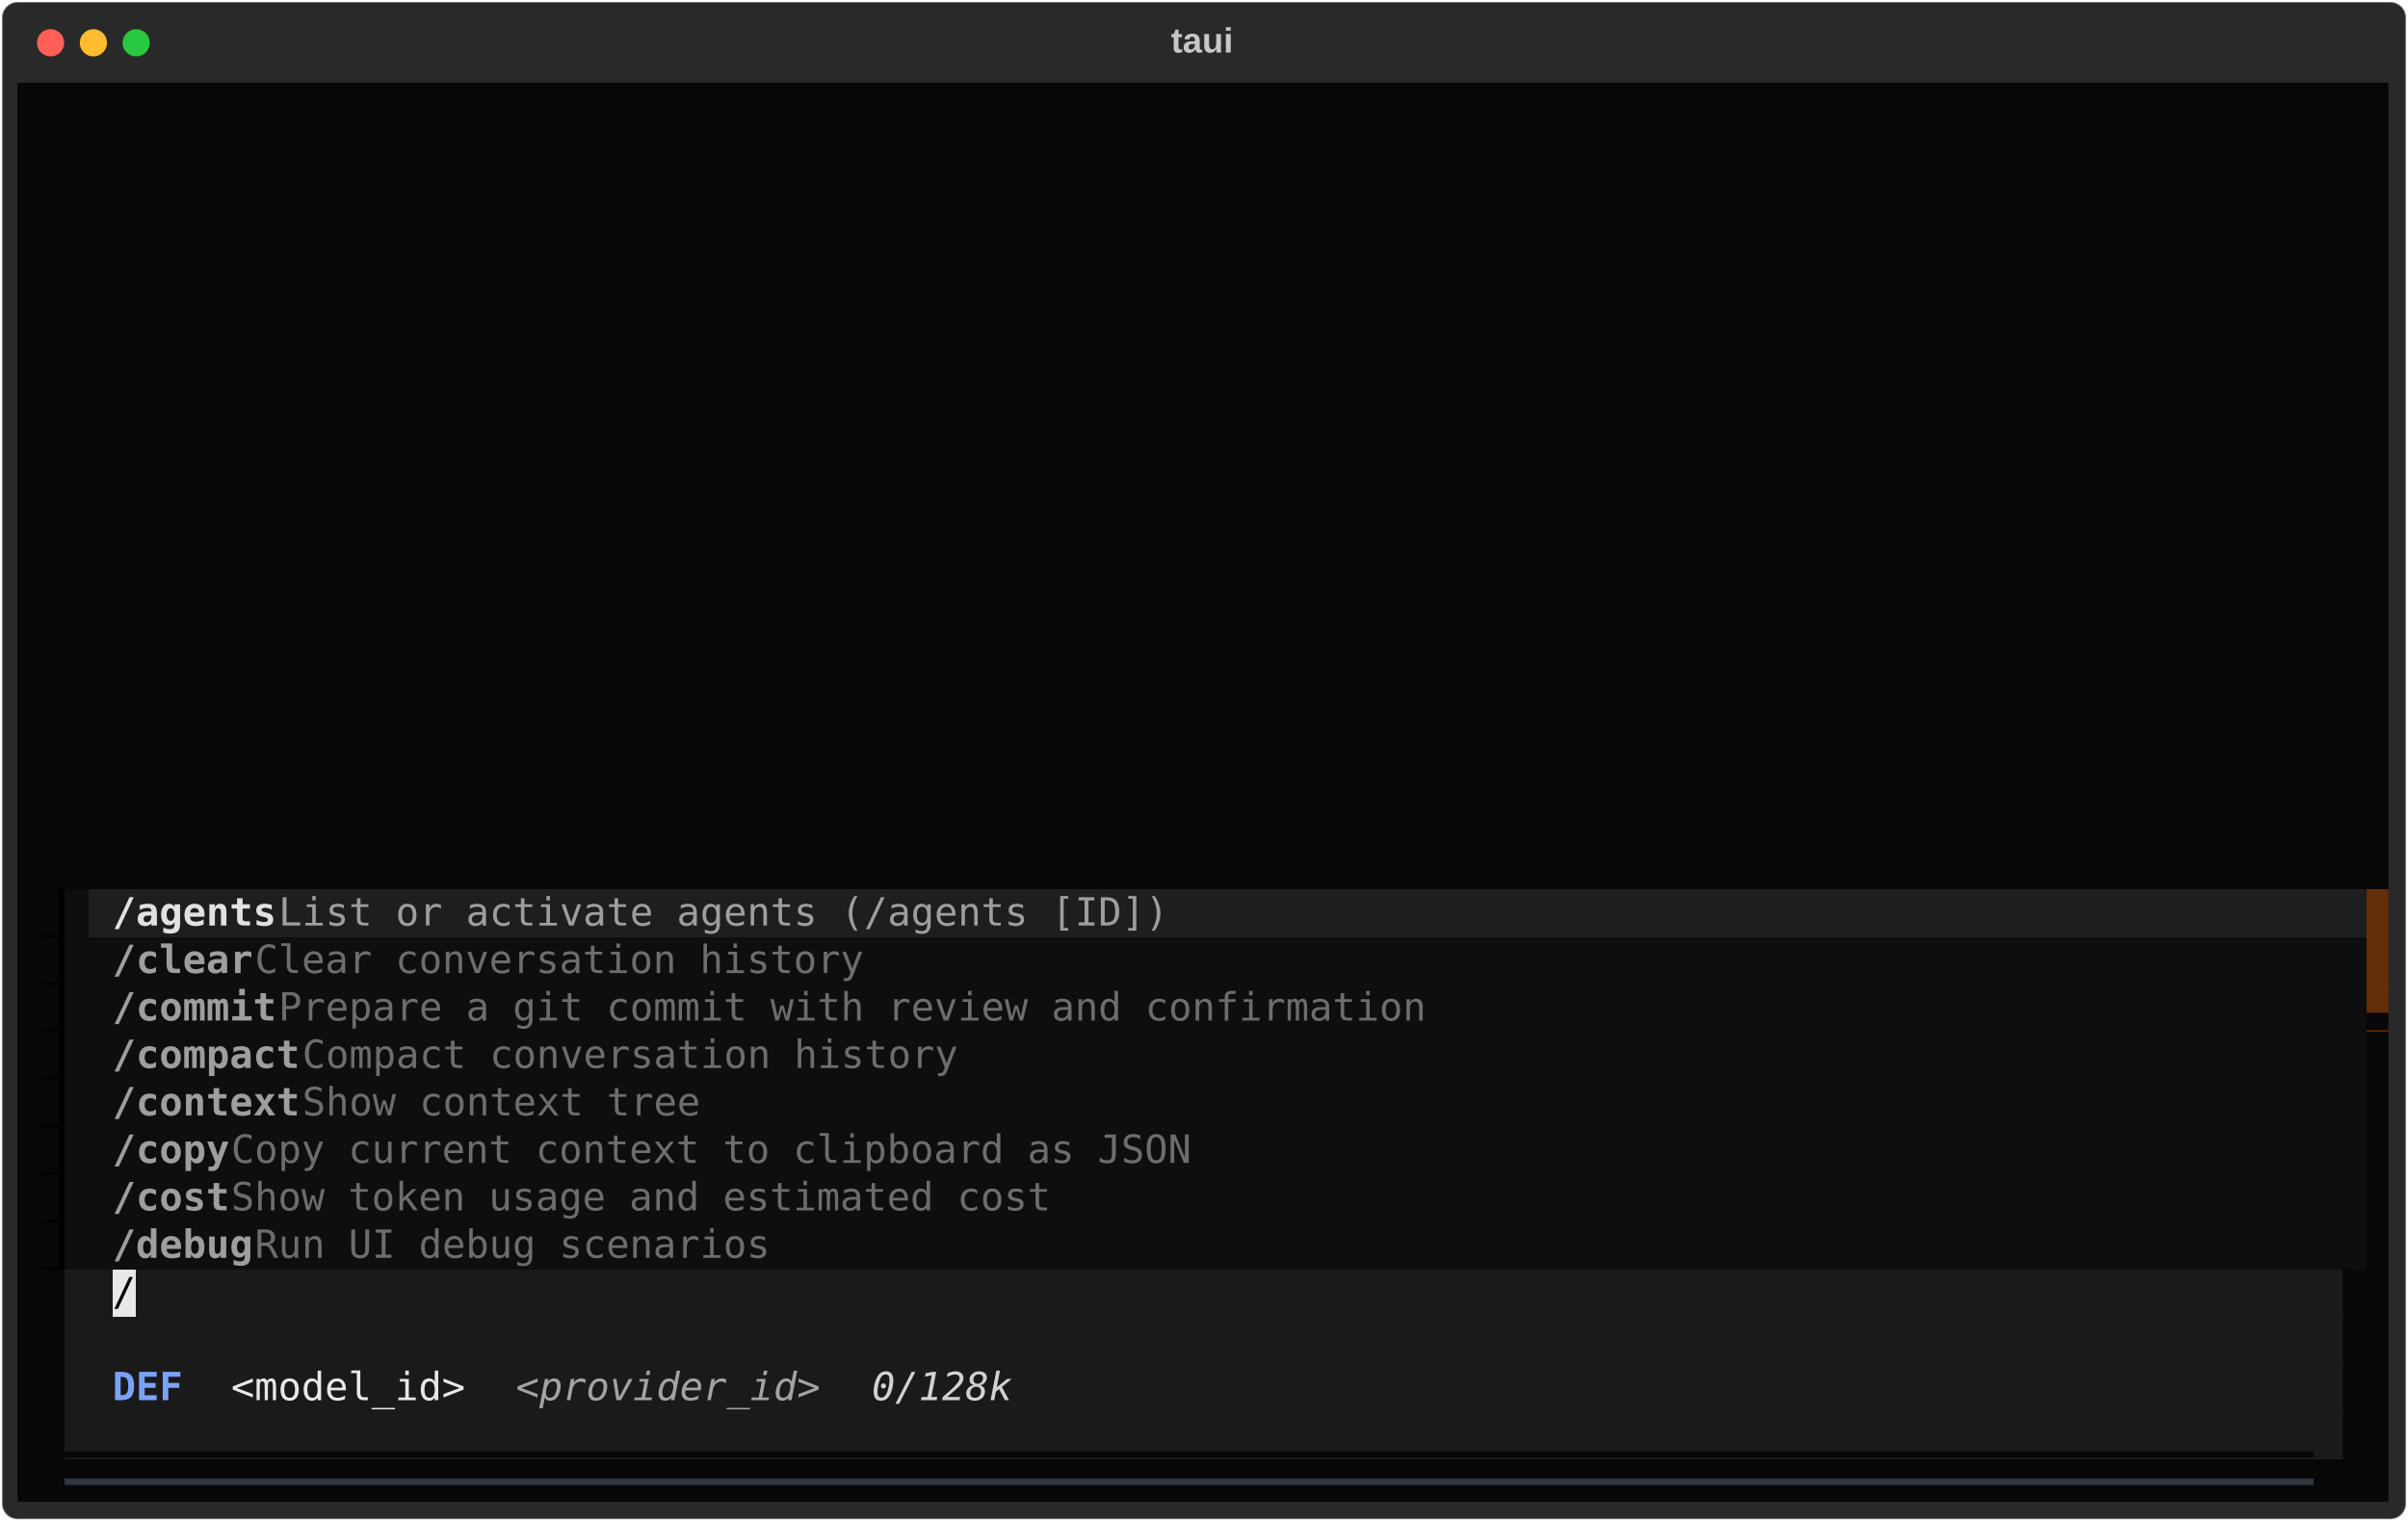
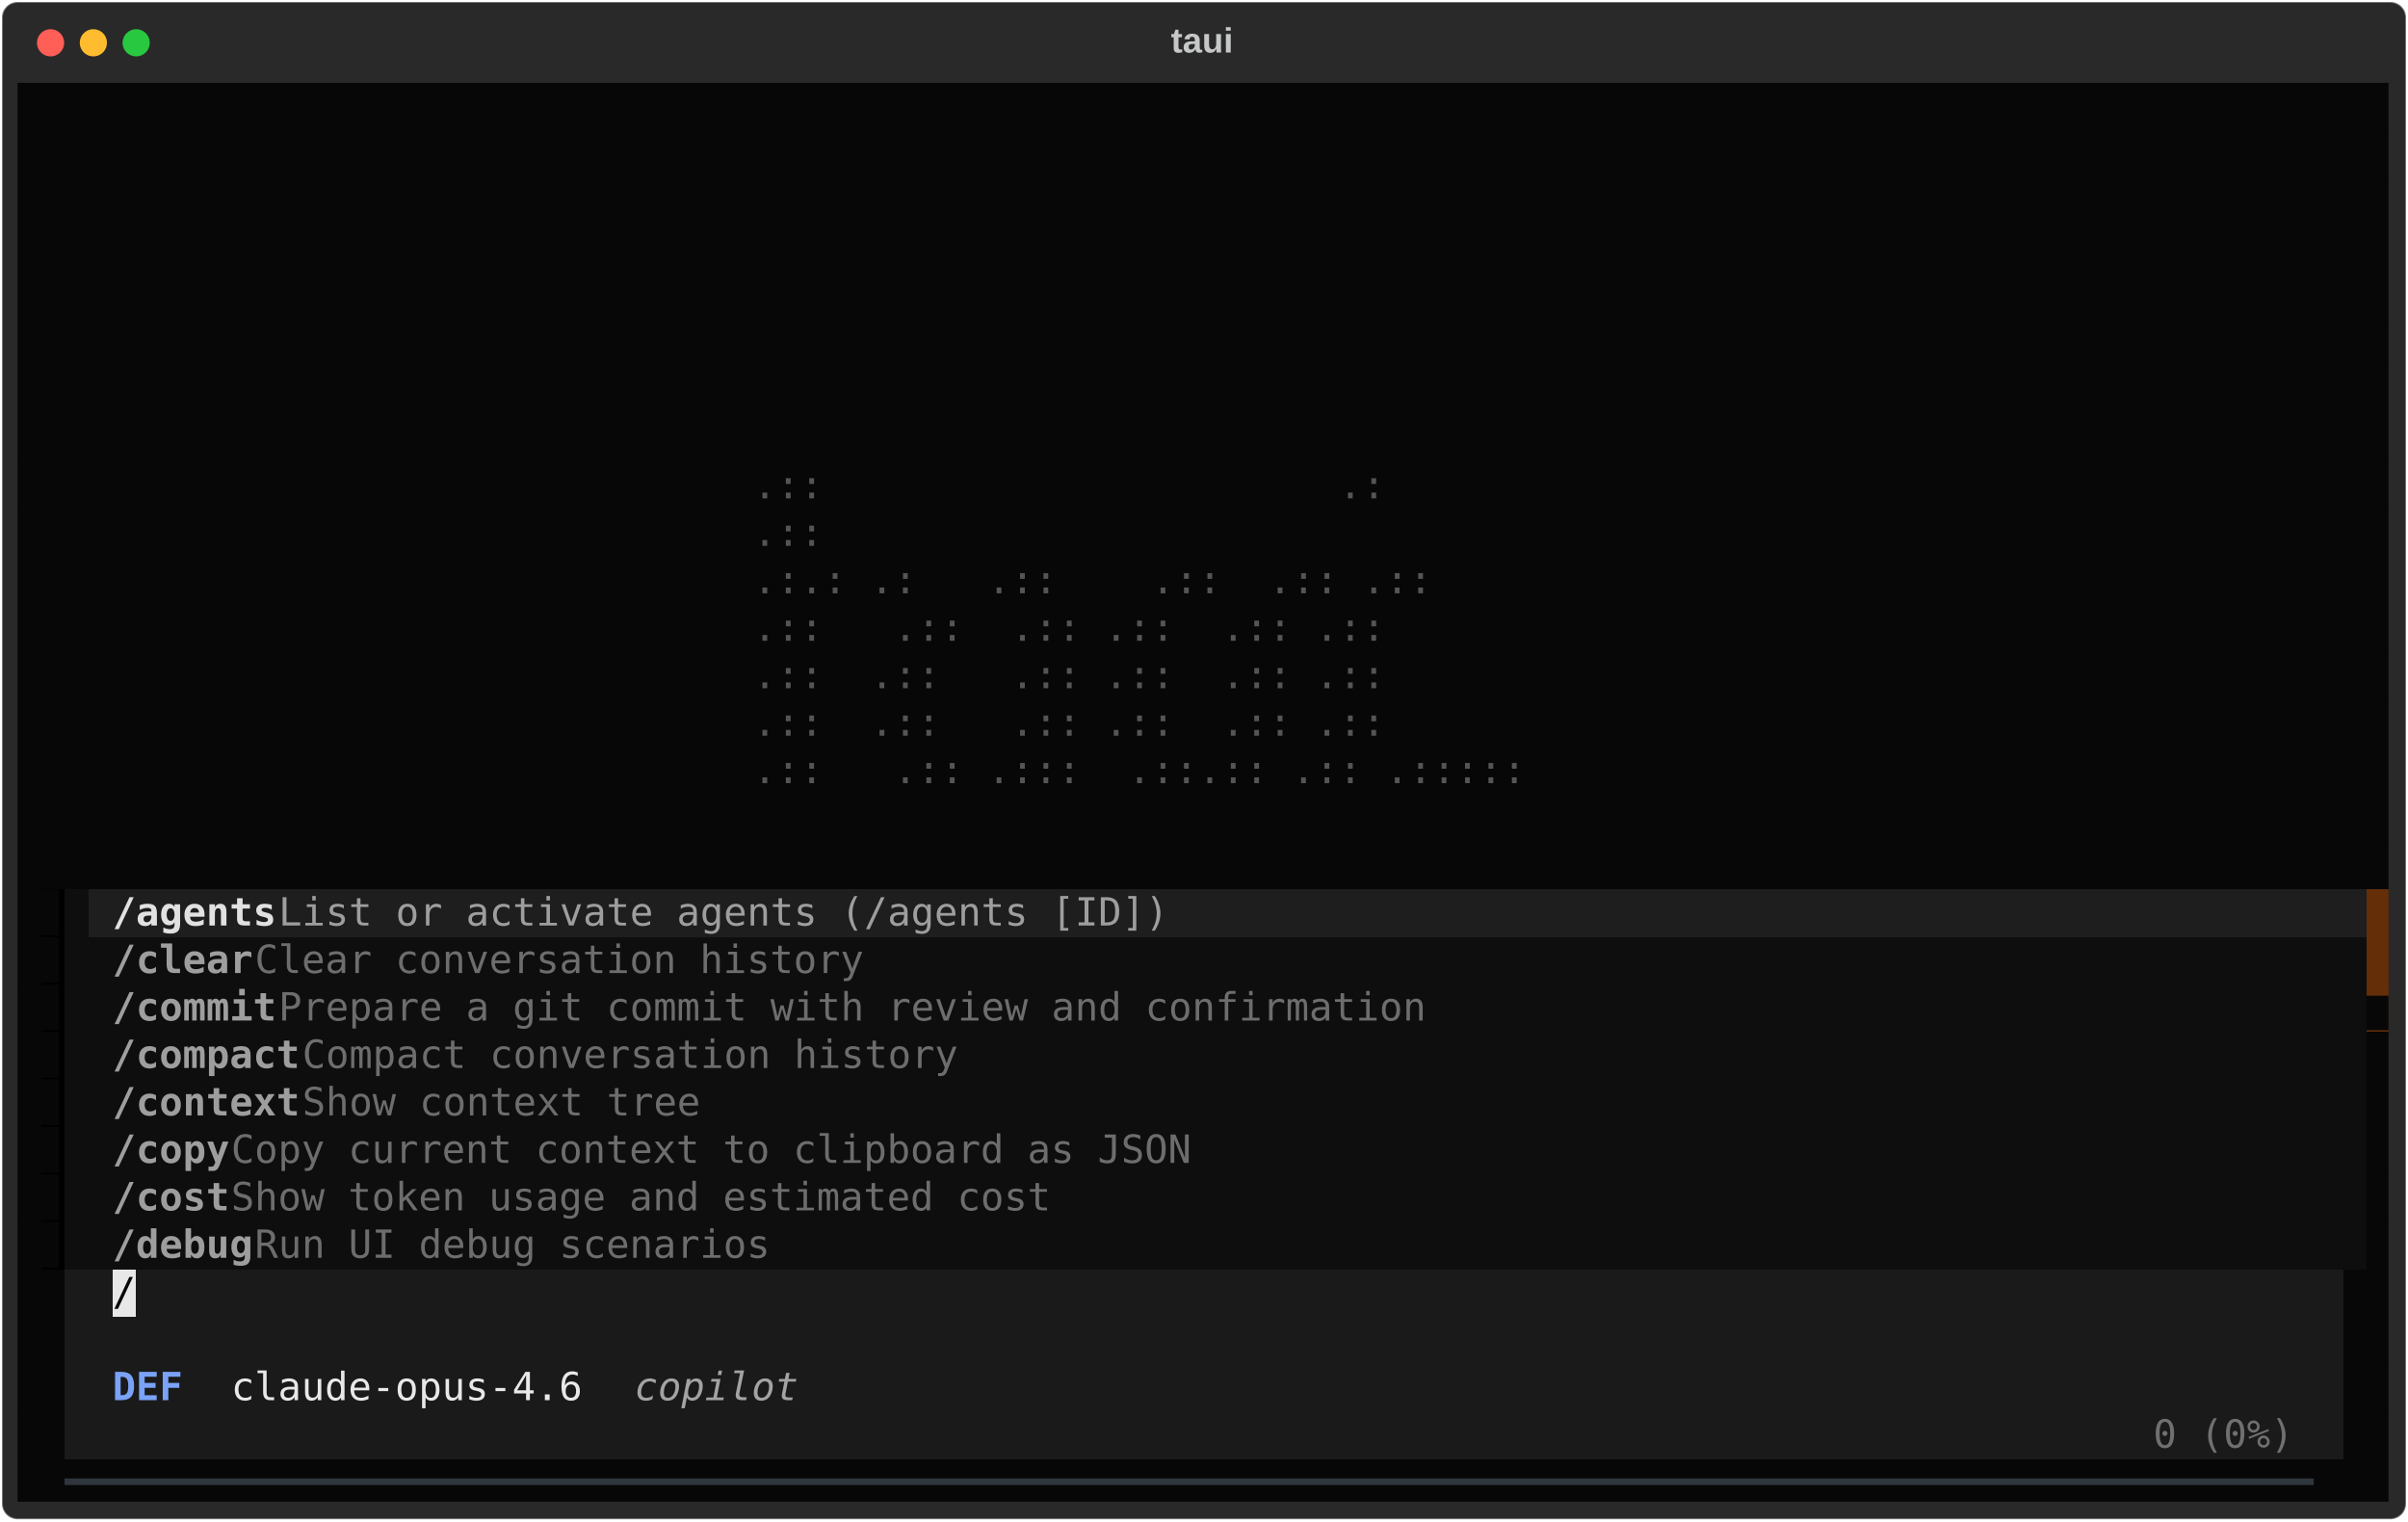
<svg xmlns="http://www.w3.org/2000/svg" class="rich-terminal" viewBox="0 0 1238 782.0">
  <style>

    @font-face {
        font-family: "Fira Code";
        src: local("FiraCode-Regular"),
                url("https://cdnjs.cloudflare.com/ajax/libs/firacode/6.2.0/woff2/FiraCode-Regular.woff2") format("woff2"),
                url("https://cdnjs.cloudflare.com/ajax/libs/firacode/6.2.0/woff/FiraCode-Regular.woff") format("woff");
        font-style: normal;
        font-weight: 400;
    }
    @font-face {
        font-family: "Fira Code";
        src: local("FiraCode-Bold"),
                url("https://cdnjs.cloudflare.com/ajax/libs/firacode/6.2.0/woff2/FiraCode-Bold.woff2") format("woff2"),
                url("https://cdnjs.cloudflare.com/ajax/libs/firacode/6.2.0/woff/FiraCode-Bold.woff") format("woff");
        font-style: bold;
        font-weight: 700;
    }

    .terminal-matrix {
        font-family: Fira Code, monospace;
        font-size: 20px;
        line-height: 24.4px;
        font-variant-east-asian: full-width;
    }

    .terminal-title {
        font-size: 18px;
        font-weight: bold;
        font-family: arial;
    }

    .terminal-r1 { fill: #c5c8c6 }
- .terminal-r2 { fill: #070707 }
- .terminal-r3 { fill: #e1e1e1;font-weight: bold }
- .terminal-r4 { fill: #9e9e9e }
- .terminal-r5 { fill: #0e0e0e }
- .terminal-r6 { fill: #9e9e9e;font-weight: bold }
- .terminal-r7 { fill: #6d6d6d }
- .terminal-r8 { fill: #e8e8e8 }
- .terminal-r9 { fill: #e1e1e1 }
- .terminal-r10 { fill: #7aa2f7;font-weight: bold }
- .terminal-r11 { fill: #a3a3a3;font-style: italic; }
- .terminal-r12 { fill: #d2d2d2;font-style: italic; }
- .terminal-r13 { fill: #30363d }
+ .terminal-r2 { fill: #555555 }
+ .terminal-r3 { fill: #070707 }
+ .terminal-r4 { fill: #e1e1e1;font-weight: bold }
+ .terminal-r5 { fill: #9e9e9e }
+ .terminal-r6 { fill: #0e0e0e }
+ .terminal-r7 { fill: #9e9e9e;font-weight: bold }
+ .terminal-r8 { fill: #6d6d6d }
+ .terminal-r9 { fill: #e8e8e8 }
+ .terminal-r10 { fill: #e1e1e1 }
+ .terminal-r11 { fill: #7aa2f7;font-weight: bold }
+ .terminal-r12 { fill: #a3a3a3;font-style: italic; }
+ .terminal-r13 { fill: #707070 }
+ .terminal-r14 { fill: #30363d }
    </style>
  <defs>
    <clipPath id="terminal-clip-terminal">
      <rect x="0" y="0" width="1219.0" height="731.0" />
    </clipPath>
    <clipPath id="terminal-line-0">
      <rect x="0" y="1.5" width="1220" height="24.65" />
    </clipPath>
    <clipPath id="terminal-line-1">
      <rect x="0" y="25.9" width="1220" height="24.65" />
    </clipPath>
    <clipPath id="terminal-line-2">
      <rect x="0" y="50.3" width="1220" height="24.65" />
    </clipPath>
    <clipPath id="terminal-line-3">
      <rect x="0" y="74.7" width="1220" height="24.65" />
    </clipPath>
    <clipPath id="terminal-line-4">
      <rect x="0" y="99.1" width="1220" height="24.65" />
    </clipPath>
    <clipPath id="terminal-line-5">
      <rect x="0" y="123.5" width="1220" height="24.65" />
    </clipPath>
    <clipPath id="terminal-line-6">
      <rect x="0" y="147.9" width="1220" height="24.65" />
    </clipPath>
    <clipPath id="terminal-line-7">
      <rect x="0" y="172.3" width="1220" height="24.65" />
    </clipPath>
    <clipPath id="terminal-line-8">
      <rect x="0" y="196.7" width="1220" height="24.65" />
    </clipPath>
    <clipPath id="terminal-line-9">
      <rect x="0" y="221.1" width="1220" height="24.65" />
    </clipPath>
    <clipPath id="terminal-line-10">
      <rect x="0" y="245.5" width="1220" height="24.65" />
    </clipPath>
    <clipPath id="terminal-line-11">
      <rect x="0" y="269.9" width="1220" height="24.65" />
    </clipPath>
    <clipPath id="terminal-line-12">
      <rect x="0" y="294.3" width="1220" height="24.65" />
    </clipPath>
    <clipPath id="terminal-line-13">
      <rect x="0" y="318.7" width="1220" height="24.65" />
    </clipPath>
    <clipPath id="terminal-line-14">
      <rect x="0" y="343.1" width="1220" height="24.65" />
    </clipPath>
    <clipPath id="terminal-line-15">
      <rect x="0" y="367.5" width="1220" height="24.65" />
    </clipPath>
    <clipPath id="terminal-line-16">
      <rect x="0" y="391.9" width="1220" height="24.65" />
    </clipPath>
    <clipPath id="terminal-line-17">
      <rect x="0" y="416.3" width="1220" height="24.65" />
    </clipPath>
    <clipPath id="terminal-line-18">
      <rect x="0" y="440.7" width="1220" height="24.65" />
    </clipPath>
    <clipPath id="terminal-line-19">
      <rect x="0" y="465.1" width="1220" height="24.65" />
    </clipPath>
    <clipPath id="terminal-line-20">
      <rect x="0" y="489.5" width="1220" height="24.65" />
    </clipPath>
    <clipPath id="terminal-line-21">
      <rect x="0" y="513.9" width="1220" height="24.65" />
    </clipPath>
    <clipPath id="terminal-line-22">
      <rect x="0" y="538.3" width="1220" height="24.65" />
    </clipPath>
    <clipPath id="terminal-line-23">
      <rect x="0" y="562.7" width="1220" height="24.65" />
    </clipPath>
    <clipPath id="terminal-line-24">
      <rect x="0" y="587.1" width="1220" height="24.65" />
    </clipPath>
    <clipPath id="terminal-line-25">
      <rect x="0" y="611.5" width="1220" height="24.65" />
    </clipPath>
    <clipPath id="terminal-line-26">
      <rect x="0" y="635.9" width="1220" height="24.65" />
    </clipPath>
    <clipPath id="terminal-line-27">
      <rect x="0" y="660.3" width="1220" height="24.65" />
    </clipPath>
    <clipPath id="terminal-line-28">
      <rect x="0" y="684.7" width="1220" height="24.65" />
    </clipPath>
  </defs>
  <rect fill="#292929" stroke="rgba(255,255,255,0.35)" stroke-width="1" x="1" y="1" width="1236" height="780" rx="8" />
  <text class="terminal-title" fill="#c5c8c6" text-anchor="middle" x="618" y="27">taui</text>
  <g transform="translate(26,22)">
    <circle cx="0" cy="0" r="7" fill="#ff5f57" />
    <circle cx="22" cy="0" r="7" fill="#febc2e" />
    <circle cx="44" cy="0" r="7" fill="#28c840" />
  </g>
  <g transform="translate(9, 41)" clip-path="url(#terminal-clip-terminal)">
    <rect fill="#070707" x="0" y="1.5" width="1220" height="24.65" shape-rendering="crispEdges" />
-     <rect fill="#070707" x="0" y="25.9" width="1220" height="24.65" shape-rendering="crispEdges" />
-     <rect fill="#070707" x="0" y="50.3" width="1220" height="24.65" shape-rendering="crispEdges" />
-     <rect fill="#070707" x="0" y="74.7" width="1220" height="24.65" shape-rendering="crispEdges" />
-     <rect fill="#070707" x="0" y="99.1" width="1220" height="24.65" shape-rendering="crispEdges" />
-     <rect fill="#070707" x="0" y="123.5" width="1220" height="24.65" shape-rendering="crispEdges" />
-     <rect fill="#070707" x="0" y="147.9" width="1220" height="24.65" shape-rendering="crispEdges" />
-     <rect fill="#070707" x="0" y="172.3" width="1220" height="24.65" shape-rendering="crispEdges" />
-     <rect fill="#070707" x="0" y="196.7" width="1220" height="24.65" shape-rendering="crispEdges" />
-     <rect fill="#070707" x="0" y="221.1" width="1220" height="24.65" shape-rendering="crispEdges" />
-     <rect fill="#070707" x="0" y="245.5" width="1220" height="24.65" shape-rendering="crispEdges" />
-     <rect fill="#070707" x="0" y="269.9" width="1220" height="24.65" shape-rendering="crispEdges" />
-     <rect fill="#070707" x="0" y="294.3" width="1220" height="24.65" shape-rendering="crispEdges" />
-     <rect fill="#070707" x="0" y="318.7" width="1220" height="24.65" shape-rendering="crispEdges" />
-     <rect fill="#070707" x="0" y="343.1" width="1220" height="24.65" shape-rendering="crispEdges" />
-     <rect fill="#070707" x="0" y="367.5" width="1220" height="24.65" shape-rendering="crispEdges" />
-     <rect fill="#070707" x="0" y="391.9" width="1220" height="24.65" shape-rendering="crispEdges" />
+     <rect fill="#070707" x="0" y="25.9" width="24.4" height="24.65" shape-rendering="crispEdges" />
+     <rect fill="#070707" x="24.4" y="25.9" width="1146.8" height="24.65" shape-rendering="crispEdges" />
+     <rect fill="#070707" x="1171.2" y="25.9" width="48.8" height="24.65" shape-rendering="crispEdges" />
+     <rect fill="#070707" x="0" y="50.3" width="24.4" height="24.65" shape-rendering="crispEdges" />
+     <rect fill="#070707" x="24.4" y="50.3" width="1146.8" height="24.65" shape-rendering="crispEdges" />
+     <rect fill="#070707" x="1171.2" y="50.3" width="48.8" height="24.65" shape-rendering="crispEdges" />
+     <rect fill="#070707" x="0" y="74.7" width="24.4" height="24.65" shape-rendering="crispEdges" />
+     <rect fill="#070707" x="24.4" y="74.7" width="1146.8" height="24.65" shape-rendering="crispEdges" />
+     <rect fill="#070707" x="1171.2" y="74.7" width="48.8" height="24.65" shape-rendering="crispEdges" />
+     <rect fill="#070707" x="0" y="99.1" width="24.4" height="24.65" shape-rendering="crispEdges" />
+     <rect fill="#070707" x="24.4" y="99.1" width="1146.8" height="24.65" shape-rendering="crispEdges" />
+     <rect fill="#070707" x="1171.2" y="99.1" width="48.8" height="24.65" shape-rendering="crispEdges" />
+     <rect fill="#070707" x="0" y="123.5" width="24.4" height="24.65" shape-rendering="crispEdges" />
+     <rect fill="#070707" x="24.4" y="123.5" width="1146.8" height="24.65" shape-rendering="crispEdges" />
+     <rect fill="#070707" x="1171.2" y="123.5" width="48.8" height="24.65" shape-rendering="crispEdges" />
+     <rect fill="#070707" x="0" y="147.9" width="24.4" height="24.65" shape-rendering="crispEdges" />
+     <rect fill="#070707" x="24.4" y="147.9" width="1146.8" height="24.65" shape-rendering="crispEdges" />
+     <rect fill="#070707" x="1171.2" y="147.9" width="48.8" height="24.65" shape-rendering="crispEdges" />
+     <rect fill="#070707" x="0" y="172.3" width="24.4" height="24.65" shape-rendering="crispEdges" />
+     <rect fill="#070707" x="24.4" y="172.3" width="1146.8" height="24.65" shape-rendering="crispEdges" />
+     <rect fill="#070707" x="1171.2" y="172.3" width="48.8" height="24.65" shape-rendering="crispEdges" />
+     <rect fill="#070707" x="0" y="196.7" width="24.4" height="24.65" shape-rendering="crispEdges" />
+     <rect fill="#070707" x="24.4" y="196.7" width="353.8" height="24.65" shape-rendering="crispEdges" />
+     <rect fill="#070707" x="378.2" y="196.7" width="427" height="24.65" shape-rendering="crispEdges" />
+     <rect fill="#070707" x="805.2" y="196.7" width="366" height="24.65" shape-rendering="crispEdges" />
+     <rect fill="#070707" x="1171.2" y="196.7" width="48.8" height="24.65" shape-rendering="crispEdges" />
+     <rect fill="#070707" x="0" y="221.1" width="24.4" height="24.65" shape-rendering="crispEdges" />
+     <rect fill="#070707" x="24.4" y="221.1" width="353.8" height="24.65" shape-rendering="crispEdges" />
+     <rect fill="#070707" x="378.2" y="221.1" width="427" height="24.65" shape-rendering="crispEdges" />
+     <rect fill="#070707" x="805.2" y="221.1" width="366" height="24.65" shape-rendering="crispEdges" />
+     <rect fill="#070707" x="1171.2" y="221.1" width="48.8" height="24.65" shape-rendering="crispEdges" />
+     <rect fill="#070707" x="0" y="245.5" width="24.4" height="24.65" shape-rendering="crispEdges" />
+     <rect fill="#070707" x="24.4" y="245.5" width="353.8" height="24.65" shape-rendering="crispEdges" />
+     <rect fill="#070707" x="378.2" y="245.5" width="427" height="24.65" shape-rendering="crispEdges" />
+     <rect fill="#070707" x="805.2" y="245.5" width="366" height="24.65" shape-rendering="crispEdges" />
+     <rect fill="#070707" x="1171.2" y="245.5" width="48.8" height="24.65" shape-rendering="crispEdges" />
+     <rect fill="#070707" x="0" y="269.9" width="24.4" height="24.65" shape-rendering="crispEdges" />
+     <rect fill="#070707" x="24.4" y="269.9" width="353.8" height="24.65" shape-rendering="crispEdges" />
+     <rect fill="#070707" x="378.2" y="269.9" width="427" height="24.65" shape-rendering="crispEdges" />
+     <rect fill="#070707" x="805.2" y="269.9" width="366" height="24.65" shape-rendering="crispEdges" />
+     <rect fill="#070707" x="1171.2" y="269.9" width="48.8" height="24.65" shape-rendering="crispEdges" />
+     <rect fill="#070707" x="0" y="294.3" width="24.4" height="24.65" shape-rendering="crispEdges" />
+     <rect fill="#070707" x="24.4" y="294.3" width="353.8" height="24.65" shape-rendering="crispEdges" />
+     <rect fill="#070707" x="378.2" y="294.3" width="427" height="24.65" shape-rendering="crispEdges" />
+     <rect fill="#070707" x="805.2" y="294.3" width="366" height="24.65" shape-rendering="crispEdges" />
+     <rect fill="#070707" x="1171.2" y="294.3" width="48.8" height="24.65" shape-rendering="crispEdges" />
+     <rect fill="#070707" x="0" y="318.7" width="24.4" height="24.65" shape-rendering="crispEdges" />
+     <rect fill="#070707" x="24.4" y="318.7" width="353.8" height="24.65" shape-rendering="crispEdges" />
+     <rect fill="#070707" x="378.2" y="318.7" width="427" height="24.65" shape-rendering="crispEdges" />
+     <rect fill="#070707" x="805.2" y="318.7" width="366" height="24.65" shape-rendering="crispEdges" />
+     <rect fill="#070707" x="1171.2" y="318.7" width="48.8" height="24.65" shape-rendering="crispEdges" />
+     <rect fill="#070707" x="0" y="343.1" width="24.4" height="24.65" shape-rendering="crispEdges" />
+     <rect fill="#070707" x="24.4" y="343.1" width="353.8" height="24.65" shape-rendering="crispEdges" />
+     <rect fill="#070707" x="378.2" y="343.1" width="439.2" height="24.65" shape-rendering="crispEdges" />
+     <rect fill="#070707" x="817.4" y="343.1" width="353.8" height="24.65" shape-rendering="crispEdges" />
+     <rect fill="#070707" x="1171.2" y="343.1" width="48.8" height="24.65" shape-rendering="crispEdges" />
+     <rect fill="#070707" x="0" y="367.5" width="24.4" height="24.65" shape-rendering="crispEdges" />
+     <rect fill="#070707" x="24.4" y="367.5" width="353.8" height="24.65" shape-rendering="crispEdges" />
+     <rect fill="#070707" x="378.2" y="367.5" width="0" height="24.65" shape-rendering="crispEdges" />
+     <rect fill="#070707" x="378.2" y="367.5" width="793" height="24.65" shape-rendering="crispEdges" />
+     <rect fill="#070707" x="1171.2" y="367.5" width="48.8" height="24.65" shape-rendering="crispEdges" />
+     <rect fill="#070707" x="0" y="391.9" width="24.4" height="24.65" shape-rendering="crispEdges" />
+     <rect fill="#070707" x="24.4" y="391.9" width="1146.8" height="24.65" shape-rendering="crispEdges" />
+     <rect fill="#070707" x="1171.2" y="391.9" width="48.8" height="24.65" shape-rendering="crispEdges" />
    <rect fill="#070707" x="0" y="416.3" width="12.2" height="24.65" shape-rendering="crispEdges" />
    <rect fill="#000000" x="12.2" y="416.3" width="12.2" height="24.65" shape-rendering="crispEdges" />
    <rect fill="#0e0e0e" x="24.4" y="416.3" width="12.2" height="24.65" shape-rendering="crispEdges" />
    <rect fill="#1e1e1e" x="36.6" y="416.3" width="12.2" height="24.65" shape-rendering="crispEdges" />
    <rect fill="#1e1e1e" x="48.8" y="416.3" width="85.4" height="24.65" shape-rendering="crispEdges" />
    <rect fill="#1e1e1e" x="134.2" y="416.3" width="488" height="24.65" shape-rendering="crispEdges" />
    <rect fill="#1e1e1e" x="622.2" y="416.3" width="585.6" height="24.65" shape-rendering="crispEdges" />
    <rect fill="#632e08" x="1207.8" y="416.3" width="12.2" height="24.65" shape-rendering="crispEdges" />
    <rect fill="#070707" x="0" y="440.7" width="12.2" height="24.65" shape-rendering="crispEdges" />
    <rect fill="#000000" x="12.2" y="440.7" width="12.2" height="24.65" shape-rendering="crispEdges" />
    <rect fill="#0e0e0e" x="24.4" y="440.7" width="24.4" height="24.65" shape-rendering="crispEdges" />
    <rect fill="#0e0e0e" x="48.8" y="440.7" width="73.2" height="24.65" shape-rendering="crispEdges" />
    <rect fill="#0e0e0e" x="122" y="440.7" width="341.6" height="24.65" shape-rendering="crispEdges" />
    <rect fill="#0e0e0e" x="463.6" y="440.7" width="744.2" height="24.65" shape-rendering="crispEdges" />
    <rect fill="#632e08" x="1207.8" y="440.7" width="12.2" height="24.65" shape-rendering="crispEdges" />
    <rect fill="#070707" x="0" y="465.1" width="12.2" height="24.65" shape-rendering="crispEdges" />
    <rect fill="#000000" x="12.2" y="465.1" width="12.2" height="24.65" shape-rendering="crispEdges" />
    <rect fill="#0e0e0e" x="24.4" y="465.1" width="24.4" height="24.65" shape-rendering="crispEdges" />
    <rect fill="#0e0e0e" x="48.8" y="465.1" width="85.4" height="24.65" shape-rendering="crispEdges" />
    <rect fill="#0e0e0e" x="134.2" y="465.1" width="622.2" height="24.65" shape-rendering="crispEdges" />
    <rect fill="#0e0e0e" x="756.4" y="465.1" width="451.4" height="24.65" shape-rendering="crispEdges" />
    <rect fill="#632e08" x="1207.8" y="465.1" width="12.2" height="24.65" shape-rendering="crispEdges" />
    <rect fill="#070707" x="0" y="489.5" width="12.2" height="24.65" shape-rendering="crispEdges" />
    <rect fill="#000000" x="12.2" y="489.5" width="12.2" height="24.65" shape-rendering="crispEdges" />
    <rect fill="#0e0e0e" x="24.4" y="489.5" width="24.4" height="24.65" shape-rendering="crispEdges" />
    <rect fill="#0e0e0e" x="48.8" y="489.5" width="97.6" height="24.65" shape-rendering="crispEdges" />
    <rect fill="#0e0e0e" x="146.4" y="489.5" width="366" height="24.65" shape-rendering="crispEdges" />
    <rect fill="#0e0e0e" x="512.4" y="489.5" width="695.4" height="24.65" shape-rendering="crispEdges" />
    <rect fill="#070707" x="1207.8" y="489.5" width="12.2" height="24.65" shape-rendering="crispEdges" />
    <rect fill="#070707" x="0" y="513.9" width="12.2" height="24.65" shape-rendering="crispEdges" />
    <rect fill="#000000" x="12.2" y="513.9" width="12.2" height="24.65" shape-rendering="crispEdges" />
    <rect fill="#0e0e0e" x="24.4" y="513.9" width="24.4" height="24.65" shape-rendering="crispEdges" />
    <rect fill="#0e0e0e" x="48.8" y="513.9" width="97.6" height="24.65" shape-rendering="crispEdges" />
    <rect fill="#0e0e0e" x="146.4" y="513.9" width="231.8" height="24.65" shape-rendering="crispEdges" />
    <rect fill="#0e0e0e" x="378.2" y="513.9" width="829.6" height="24.65" shape-rendering="crispEdges" />
    <rect fill="#070707" x="1207.8" y="513.9" width="12.2" height="24.65" shape-rendering="crispEdges" />
    <rect fill="#070707" x="0" y="538.3" width="12.2" height="24.65" shape-rendering="crispEdges" />
    <rect fill="#000000" x="12.2" y="538.3" width="12.2" height="24.65" shape-rendering="crispEdges" />
    <rect fill="#0e0e0e" x="24.4" y="538.3" width="24.4" height="24.65" shape-rendering="crispEdges" />
    <rect fill="#0e0e0e" x="48.8" y="538.3" width="61" height="24.65" shape-rendering="crispEdges" />
    <rect fill="#0e0e0e" x="109.8" y="538.3" width="524.6" height="24.65" shape-rendering="crispEdges" />
    <rect fill="#0e0e0e" x="634.4" y="538.3" width="573.4" height="24.65" shape-rendering="crispEdges" />
    <rect fill="#070707" x="1207.8" y="538.3" width="12.2" height="24.65" shape-rendering="crispEdges" />
    <rect fill="#070707" x="0" y="562.7" width="12.2" height="24.65" shape-rendering="crispEdges" />
    <rect fill="#000000" x="12.2" y="562.7" width="12.2" height="24.65" shape-rendering="crispEdges" />
    <rect fill="#0e0e0e" x="24.4" y="562.7" width="24.4" height="24.65" shape-rendering="crispEdges" />
    <rect fill="#0e0e0e" x="48.8" y="562.7" width="61" height="24.65" shape-rendering="crispEdges" />
    <rect fill="#0e0e0e" x="109.8" y="562.7" width="451.4" height="24.65" shape-rendering="crispEdges" />
    <rect fill="#0e0e0e" x="561.2" y="562.7" width="646.6" height="24.65" shape-rendering="crispEdges" />
    <rect fill="#070707" x="1207.8" y="562.7" width="12.2" height="24.65" shape-rendering="crispEdges" />
    <rect fill="#070707" x="0" y="587.1" width="12.2" height="24.65" shape-rendering="crispEdges" />
    <rect fill="#000000" x="12.2" y="587.1" width="12.2" height="24.65" shape-rendering="crispEdges" />
    <rect fill="#0e0e0e" x="24.4" y="587.1" width="24.4" height="24.65" shape-rendering="crispEdges" />
    <rect fill="#0e0e0e" x="48.8" y="587.1" width="73.2" height="24.65" shape-rendering="crispEdges" />
    <rect fill="#0e0e0e" x="122" y="587.1" width="292.8" height="24.65" shape-rendering="crispEdges" />
    <rect fill="#0e0e0e" x="414.8" y="587.1" width="793" height="24.65" shape-rendering="crispEdges" />
    <rect fill="#070707" x="1207.8" y="587.1" width="12.2" height="24.65" shape-rendering="crispEdges" />
-     <rect fill="#070707" x="0" y="611.5" width="12.2" height="24.65" shape-rendering="crispEdges" />
-     <rect fill="#070707" x="12.2" y="611.5" width="12.2" height="24.65" shape-rendering="crispEdges" />
+     <rect fill="#070707" x="0" y="611.5" width="24.4" height="24.65" shape-rendering="crispEdges" />
    <rect fill="#1a1a1a" x="24.4" y="611.5" width="24.4" height="24.65" shape-rendering="crispEdges" />
    <rect fill="#e8e8e8" x="48.8" y="611.5" width="12.2" height="24.65" shape-rendering="crispEdges" />
    <rect fill="#1a1a1a" x="61" y="611.5" width="1110.2" height="24.65" shape-rendering="crispEdges" />
    <rect fill="#1a1a1a" x="1171.2" y="611.5" width="24.4" height="24.65" shape-rendering="crispEdges" />
-     <rect fill="#070707" x="1195.6" y="611.5" width="12.2" height="24.65" shape-rendering="crispEdges" />
-     <rect fill="#070707" x="1207.8" y="611.5" width="12.2" height="24.65" shape-rendering="crispEdges" />
-     <rect fill="#070707" x="0" y="635.9" width="12.2" height="24.65" shape-rendering="crispEdges" />
-     <rect fill="#070707" x="12.2" y="635.9" width="12.2" height="24.65" shape-rendering="crispEdges" />
+     <rect fill="#070707" x="1195.6" y="611.5" width="24.4" height="24.65" shape-rendering="crispEdges" />
+     <rect fill="#070707" x="0" y="635.9" width="24.4" height="24.65" shape-rendering="crispEdges" />
    <rect fill="#1a1a1a" x="24.4" y="635.9" width="1171.2" height="24.65" shape-rendering="crispEdges" />
-     <rect fill="#070707" x="1195.6" y="635.9" width="12.2" height="24.65" shape-rendering="crispEdges" />
-     <rect fill="#070707" x="1207.8" y="635.9" width="12.2" height="24.65" shape-rendering="crispEdges" />
-     <rect fill="#070707" x="0" y="660.3" width="12.2" height="24.65" shape-rendering="crispEdges" />
-     <rect fill="#070707" x="12.2" y="660.3" width="12.2" height="24.65" shape-rendering="crispEdges" />
+     <rect fill="#070707" x="1195.6" y="635.9" width="24.4" height="24.65" shape-rendering="crispEdges" />
+     <rect fill="#070707" x="0" y="660.3" width="24.4" height="24.65" shape-rendering="crispEdges" />
    <rect fill="#1a1a1a" x="24.4" y="660.3" width="24.4" height="24.65" shape-rendering="crispEdges" />
    <rect fill="#1a1a1a" x="48.8" y="660.3" width="36.6" height="24.65" shape-rendering="crispEdges" />
    <rect fill="#1a1a1a" x="85.4" y="660.3" width="24.4" height="24.65" shape-rendering="crispEdges" />
-     <rect fill="#1a1a1a" x="109.8" y="660.3" width="122" height="24.65" shape-rendering="crispEdges" />
-     <rect fill="#1a1a1a" x="231.8" y="660.3" width="24.4" height="24.65" shape-rendering="crispEdges" />
-     <rect fill="#1a1a1a" x="256.2" y="660.3" width="158.6" height="24.65" shape-rendering="crispEdges" />
-     <rect fill="#1a1a1a" x="414.8" y="660.3" width="24.4" height="24.65" shape-rendering="crispEdges" />
-     <rect fill="#1a1a1a" x="439.2" y="660.3" width="73.2" height="24.65" shape-rendering="crispEdges" />
-     <rect fill="#1a1a1a" x="512.4" y="660.3" width="683.2" height="24.65" shape-rendering="crispEdges" />
-     <rect fill="#070707" x="1195.6" y="660.3" width="12.2" height="24.65" shape-rendering="crispEdges" />
-     <rect fill="#070707" x="1207.8" y="660.3" width="12.2" height="24.65" shape-rendering="crispEdges" />
-     <rect fill="#070707" x="0" y="684.7" width="12.2" height="24.65" shape-rendering="crispEdges" />
-     <rect fill="#070707" x="12.2" y="684.7" width="12.2" height="24.65" shape-rendering="crispEdges" />
-     <rect fill="#1a1a1a" x="24.4" y="684.7" width="1171.2" height="24.65" shape-rendering="crispEdges" />
-     <rect fill="#070707" x="1195.6" y="684.7" width="12.2" height="24.65" shape-rendering="crispEdges" />
-     <rect fill="#070707" x="1207.8" y="684.7" width="12.2" height="24.65" shape-rendering="crispEdges" />
+     <rect fill="#1a1a1a" x="109.8" y="660.3" width="183" height="24.65" shape-rendering="crispEdges" />
+     <rect fill="#1a1a1a" x="292.8" y="660.3" width="24.4" height="24.65" shape-rendering="crispEdges" />
+     <rect fill="#1a1a1a" x="317.2" y="660.3" width="85.4" height="24.65" shape-rendering="crispEdges" />
+     <rect fill="#1a1a1a" x="402.6" y="660.3" width="793" height="24.65" shape-rendering="crispEdges" />
+     <rect fill="#070707" x="1195.6" y="660.3" width="24.4" height="24.65" shape-rendering="crispEdges" />
+     <rect fill="#070707" x="0" y="684.7" width="24.4" height="24.65" shape-rendering="crispEdges" />
+     <rect fill="#1a1a1a" x="24.4" y="684.7" width="1073.6" height="24.65" shape-rendering="crispEdges" />
+     <rect fill="#1a1a1a" x="1098" y="684.7" width="73.2" height="24.65" shape-rendering="crispEdges" />
+     <rect fill="#1a1a1a" x="1171.2" y="684.7" width="24.4" height="24.65" shape-rendering="crispEdges" />
+     <rect fill="#070707" x="1195.6" y="684.7" width="24.4" height="24.65" shape-rendering="crispEdges" />
    <rect fill="#070707" x="0" y="709.1" width="24.4" height="24.65" shape-rendering="crispEdges" />
    <rect fill="#070707" x="24.4" y="709.1" width="1171.2" height="24.65" shape-rendering="crispEdges" />
    <rect fill="#070707" x="1195.6" y="709.1" width="24.4" height="24.65" shape-rendering="crispEdges" />
    <g class="terminal-matrix">
      <text class="terminal-r1" x="1220" y="20" textLength="12.2" clip-path="url(#terminal-line-0)">
</text>
      <text class="terminal-r1" x="1220" y="44.4" textLength="12.2" clip-path="url(#terminal-line-1)">
</text>
      <text class="terminal-r1" x="1220" y="68.8" textLength="12.2" clip-path="url(#terminal-line-2)">
</text>
      <text class="terminal-r1" x="1220" y="93.2" textLength="12.2" clip-path="url(#terminal-line-3)">
</text>
      <text class="terminal-r1" x="1220" y="117.6" textLength="12.2" clip-path="url(#terminal-line-4)">
</text>
      <text class="terminal-r1" x="1220" y="142" textLength="12.2" clip-path="url(#terminal-line-5)">
</text>
      <text class="terminal-r1" x="1220" y="166.4" textLength="12.2" clip-path="url(#terminal-line-6)">
</text>
      <text class="terminal-r1" x="1220" y="190.8" textLength="12.2" clip-path="url(#terminal-line-7)">
</text>
+       <text class="terminal-r2" x="378.2" y="215.2" textLength="427" clip-path="url(#terminal-line-8)">  .::                      .:      </text>
      <text class="terminal-r1" x="1220" y="215.2" textLength="12.2" clip-path="url(#terminal-line-8)">
</text>
+       <text class="terminal-r2" x="378.2" y="239.6" textLength="427" clip-path="url(#terminal-line-9)">  .::                              </text>
      <text class="terminal-r1" x="1220" y="239.6" textLength="12.2" clip-path="url(#terminal-line-9)">
</text>
+       <text class="terminal-r2" x="378.2" y="264" textLength="427" clip-path="url(#terminal-line-10)">.:.: .:   .::    .::  .:: .::      </text>
      <text class="terminal-r1" x="1220" y="264" textLength="12.2" clip-path="url(#terminal-line-10)">
</text>
+       <text class="terminal-r2" x="378.2" y="288.4" textLength="427" clip-path="url(#terminal-line-11)">  .::   .::  .:: .::  .:: .::      </text>
      <text class="terminal-r1" x="1220" y="288.4" textLength="12.2" clip-path="url(#terminal-line-11)">
</text>
+       <text class="terminal-r2" x="378.2" y="312.8" textLength="427" clip-path="url(#terminal-line-12)">  .::  .::   .:: .::  .:: .::      </text>
      <text class="terminal-r1" x="1220" y="312.8" textLength="12.2" clip-path="url(#terminal-line-12)">
</text>
+       <text class="terminal-r2" x="378.2" y="337.2" textLength="427" clip-path="url(#terminal-line-13)">  .::  .::   .:: .::  .:: .::      </text>
      <text class="terminal-r1" x="1220" y="337.2" textLength="12.2" clip-path="url(#terminal-line-13)">
</text>
+       <text class="terminal-r2" x="378.2" y="361.6" textLength="439.2" clip-path="url(#terminal-line-14)">   .::   .:: .:::  .::.:: .:: .:::::</text>
      <text class="terminal-r1" x="1220" y="361.6" textLength="12.2" clip-path="url(#terminal-line-14)">
</text>
      <text class="terminal-r1" x="1220" y="386" textLength="12.2" clip-path="url(#terminal-line-15)">
</text>
      <text class="terminal-r1" x="1220" y="410.4" textLength="12.2" clip-path="url(#terminal-line-16)">
</text>
-       <text class="terminal-r2" x="12.2" y="434.8" textLength="12.2" clip-path="url(#terminal-line-17)">▊</text>
-       <text class="terminal-r3" x="48.8" y="434.8" textLength="85.4" clip-path="url(#terminal-line-17)">/agents</text>
-       <text class="terminal-r4" x="134.2" y="434.8" textLength="488" clip-path="url(#terminal-line-17)">  List or activate agents (/agents [ID])</text>
+       <text class="terminal-r3" x="12.2" y="434.8" textLength="12.2" clip-path="url(#terminal-line-17)">▊</text>
+       <text class="terminal-r4" x="48.8" y="434.8" textLength="85.4" clip-path="url(#terminal-line-17)">/agents</text>
+       <text class="terminal-r5" x="134.2" y="434.8" textLength="488" clip-path="url(#terminal-line-17)">  List or activate agents (/agents [ID])</text>
      <text class="terminal-r1" x="1220" y="434.8" textLength="12.2" clip-path="url(#terminal-line-17)">
</text>
-       <text class="terminal-r2" x="12.2" y="459.2" textLength="12.2" clip-path="url(#terminal-line-18)">▊</text>
-       <text class="terminal-r6" x="48.8" y="459.2" textLength="73.2" clip-path="url(#terminal-line-18)">/clear</text>
-       <text class="terminal-r7" x="122" y="459.2" textLength="341.6" clip-path="url(#terminal-line-18)">  Clear conversation history</text>
+       <text class="terminal-r3" x="12.2" y="459.2" textLength="12.2" clip-path="url(#terminal-line-18)">▊</text>
+       <text class="terminal-r7" x="48.8" y="459.2" textLength="73.2" clip-path="url(#terminal-line-18)">/clear</text>
+       <text class="terminal-r8" x="122" y="459.2" textLength="341.6" clip-path="url(#terminal-line-18)">  Clear conversation history</text>
      <text class="terminal-r1" x="1220" y="459.2" textLength="12.2" clip-path="url(#terminal-line-18)">
</text>
-       <text class="terminal-r2" x="12.2" y="483.6" textLength="12.2" clip-path="url(#terminal-line-19)">▊</text>
-       <text class="terminal-r6" x="48.8" y="483.6" textLength="85.4" clip-path="url(#terminal-line-19)">/commit</text>
-       <text class="terminal-r7" x="134.2" y="483.6" textLength="622.2" clip-path="url(#terminal-line-19)">  Prepare a git commit with review and confirmation</text>
-       <text class="terminal-r2" x="1207.8" y="483.6" textLength="12.2" clip-path="url(#terminal-line-19)">▃</text>
+       <text class="terminal-r3" x="12.2" y="483.6" textLength="12.2" clip-path="url(#terminal-line-19)">▊</text>
+       <text class="terminal-r7" x="48.8" y="483.6" textLength="85.4" clip-path="url(#terminal-line-19)">/commit</text>
+       <text class="terminal-r8" x="134.2" y="483.6" textLength="622.2" clip-path="url(#terminal-line-19)">  Prepare a git commit with review and confirmation</text>
+       <text class="terminal-r3" x="1207.8" y="483.6" textLength="12.2" clip-path="url(#terminal-line-19)">▆</text>
      <text class="terminal-r1" x="1220" y="483.6" textLength="12.2" clip-path="url(#terminal-line-19)">
</text>
-       <text class="terminal-r2" x="12.2" y="508" textLength="12.2" clip-path="url(#terminal-line-20)">▊</text>
-       <text class="terminal-r6" x="48.8" y="508" textLength="97.6" clip-path="url(#terminal-line-20)">/compact</text>
-       <text class="terminal-r7" x="146.4" y="508" textLength="366" clip-path="url(#terminal-line-20)">  Compact conversation history</text>
+       <text class="terminal-r3" x="12.2" y="508" textLength="12.2" clip-path="url(#terminal-line-20)">▊</text>
+       <text class="terminal-r7" x="48.8" y="508" textLength="97.6" clip-path="url(#terminal-line-20)">/compact</text>
+       <text class="terminal-r8" x="146.4" y="508" textLength="366" clip-path="url(#terminal-line-20)">  Compact conversation history</text>
      <text class="terminal-r1" x="1220" y="508" textLength="12.2" clip-path="url(#terminal-line-20)">
</text>
-       <text class="terminal-r2" x="12.2" y="532.4" textLength="12.2" clip-path="url(#terminal-line-21)">▊</text>
-       <text class="terminal-r6" x="48.8" y="532.4" textLength="97.6" clip-path="url(#terminal-line-21)">/context</text>
-       <text class="terminal-r7" x="146.4" y="532.4" textLength="231.8" clip-path="url(#terminal-line-21)">  Show context tree</text>
+       <text class="terminal-r3" x="12.2" y="532.4" textLength="12.2" clip-path="url(#terminal-line-21)">▊</text>
+       <text class="terminal-r7" x="48.8" y="532.4" textLength="97.6" clip-path="url(#terminal-line-21)">/context</text>
+       <text class="terminal-r8" x="146.4" y="532.4" textLength="231.8" clip-path="url(#terminal-line-21)">  Show context tree</text>
      <text class="terminal-r1" x="1220" y="532.4" textLength="12.2" clip-path="url(#terminal-line-21)">
</text>
-       <text class="terminal-r2" x="12.2" y="556.8" textLength="12.2" clip-path="url(#terminal-line-22)">▊</text>
-       <text class="terminal-r6" x="48.8" y="556.8" textLength="61" clip-path="url(#terminal-line-22)">/copy</text>
-       <text class="terminal-r7" x="109.8" y="556.8" textLength="524.6" clip-path="url(#terminal-line-22)">  Copy current context to clipboard as JSON</text>
+       <text class="terminal-r3" x="12.2" y="556.8" textLength="12.2" clip-path="url(#terminal-line-22)">▊</text>
+       <text class="terminal-r7" x="48.8" y="556.8" textLength="61" clip-path="url(#terminal-line-22)">/copy</text>
+       <text class="terminal-r8" x="109.8" y="556.8" textLength="524.6" clip-path="url(#terminal-line-22)">  Copy current context to clipboard as JSON</text>
      <text class="terminal-r1" x="1220" y="556.8" textLength="12.2" clip-path="url(#terminal-line-22)">
</text>
-       <text class="terminal-r2" x="12.2" y="581.2" textLength="12.2" clip-path="url(#terminal-line-23)">▊</text>
-       <text class="terminal-r6" x="48.8" y="581.2" textLength="61" clip-path="url(#terminal-line-23)">/cost</text>
-       <text class="terminal-r7" x="109.8" y="581.2" textLength="451.4" clip-path="url(#terminal-line-23)">  Show token usage and estimated cost</text>
+       <text class="terminal-r3" x="12.2" y="581.2" textLength="12.2" clip-path="url(#terminal-line-23)">▊</text>
+       <text class="terminal-r7" x="48.8" y="581.2" textLength="61" clip-path="url(#terminal-line-23)">/cost</text>
+       <text class="terminal-r8" x="109.8" y="581.2" textLength="451.4" clip-path="url(#terminal-line-23)">  Show token usage and estimated cost</text>
      <text class="terminal-r1" x="1220" y="581.2" textLength="12.2" clip-path="url(#terminal-line-23)">
</text>
-       <text class="terminal-r2" x="12.2" y="605.6" textLength="12.2" clip-path="url(#terminal-line-24)">▊</text>
-       <text class="terminal-r6" x="48.8" y="605.6" textLength="73.2" clip-path="url(#terminal-line-24)">/debug</text>
-       <text class="terminal-r7" x="122" y="605.6" textLength="292.8" clip-path="url(#terminal-line-24)">  Run UI debug scenarios</text>
+       <text class="terminal-r3" x="12.2" y="605.6" textLength="12.2" clip-path="url(#terminal-line-24)">▊</text>
+       <text class="terminal-r7" x="48.8" y="605.6" textLength="73.2" clip-path="url(#terminal-line-24)">/debug</text>
+       <text class="terminal-r8" x="122" y="605.6" textLength="292.8" clip-path="url(#terminal-line-24)">  Run UI debug scenarios</text>
      <text class="terminal-r1" x="1220" y="605.6" textLength="12.2" clip-path="url(#terminal-line-24)">
</text>
-       <text class="terminal-r2" x="12.2" y="630" textLength="12.2" clip-path="url(#terminal-line-25)">▊</text>
-       <text class="terminal-r2" x="48.8" y="630" textLength="12.2" clip-path="url(#terminal-line-25)">/</text>
-       <text class="terminal-r2" x="1195.6" y="630" textLength="12.2" clip-path="url(#terminal-line-25)">▎</text>
+       <text class="terminal-r3" x="48.8" y="630" textLength="12.2" clip-path="url(#terminal-line-25)">/</text>
      <text class="terminal-r1" x="1220" y="630" textLength="12.2" clip-path="url(#terminal-line-25)">
</text>
-       <text class="terminal-r2" x="12.2" y="654.4" textLength="12.2" clip-path="url(#terminal-line-26)">▊</text>
-       <text class="terminal-r2" x="1195.6" y="654.4" textLength="12.2" clip-path="url(#terminal-line-26)">▎</text>
      <text class="terminal-r1" x="1220" y="654.4" textLength="12.2" clip-path="url(#terminal-line-26)">
</text>
-       <text class="terminal-r2" x="12.2" y="678.8" textLength="12.2" clip-path="url(#terminal-line-27)">▊</text>
-       <text class="terminal-r10" x="48.8" y="678.8" textLength="36.6" clip-path="url(#terminal-line-27)">DEF</text>
-       <text class="terminal-r8" x="109.8" y="678.8" textLength="122" clip-path="url(#terminal-line-27)">&lt;model_id&gt;</text>
-       <text class="terminal-r11" x="256.2" y="678.8" textLength="158.6" clip-path="url(#terminal-line-27)">&lt;provider_id&gt;</text>
-       <text class="terminal-r12" x="439.2" y="678.8" textLength="73.2" clip-path="url(#terminal-line-27)">0/128k</text>
-       <text class="terminal-r2" x="1195.6" y="678.8" textLength="12.2" clip-path="url(#terminal-line-27)">▎</text>
+       <text class="terminal-r11" x="48.8" y="678.8" textLength="36.6" clip-path="url(#terminal-line-27)">DEF</text>
+       <text class="terminal-r9" x="109.8" y="678.8" textLength="183" clip-path="url(#terminal-line-27)">claude-opus-4.6</text>
+       <text class="terminal-r12" x="317.2" y="678.8" textLength="85.4" clip-path="url(#terminal-line-27)">copilot</text>
      <text class="terminal-r1" x="1220" y="678.8" textLength="12.2" clip-path="url(#terminal-line-27)">
</text>
-       <text class="terminal-r2" x="12.2" y="703.2" textLength="12.2" clip-path="url(#terminal-line-28)">▊</text>
-       <text class="terminal-r2" x="24.4" y="703.2" textLength="1171.2" clip-path="url(#terminal-line-28)">▁▁▁▁▁▁▁▁▁▁▁▁▁▁▁▁▁▁▁▁▁▁▁▁▁▁▁▁▁▁▁▁▁▁▁▁▁▁▁▁▁▁▁▁▁▁▁▁▁▁▁▁▁▁▁▁▁▁▁▁▁▁▁▁▁▁▁▁▁▁▁▁▁▁▁▁▁▁▁▁▁▁▁▁▁▁▁▁▁▁▁▁▁▁▁▁</text>
-       <text class="terminal-r2" x="1195.6" y="703.2" textLength="12.2" clip-path="url(#terminal-line-28)">▎</text>
+       <text class="terminal-r13" x="1098" y="703.2" textLength="73.2" clip-path="url(#terminal-line-28)">0 (0%)</text>
      <text class="terminal-r1" x="1220" y="703.2" textLength="12.2" clip-path="url(#terminal-line-28)">
</text>
-       <text class="terminal-r13" x="24.4" y="727.6" textLength="1171.2" clip-path="url(#terminal-line-29)">━━━━━━━━━━━━━━━━━━━━━━━━━━━━━━━━━━━━━━━━━━━━━━━━━━━━━━━━━━━━━━━━━━━━━━━━━━━━━━━━━━━━━━━━━━━━━━━━</text>
+       <text class="terminal-r14" x="24.4" y="727.6" textLength="1171.2" clip-path="url(#terminal-line-29)">━━━━━━━━━━━━━━━━━━━━━━━━━━━━━━━━━━━━━━━━━━━━━━━━━━━━━━━━━━━━━━━━━━━━━━━━━━━━━━━━━━━━━━━━━━━━━━━━</text>
    </g>
  </g>
</svg>
